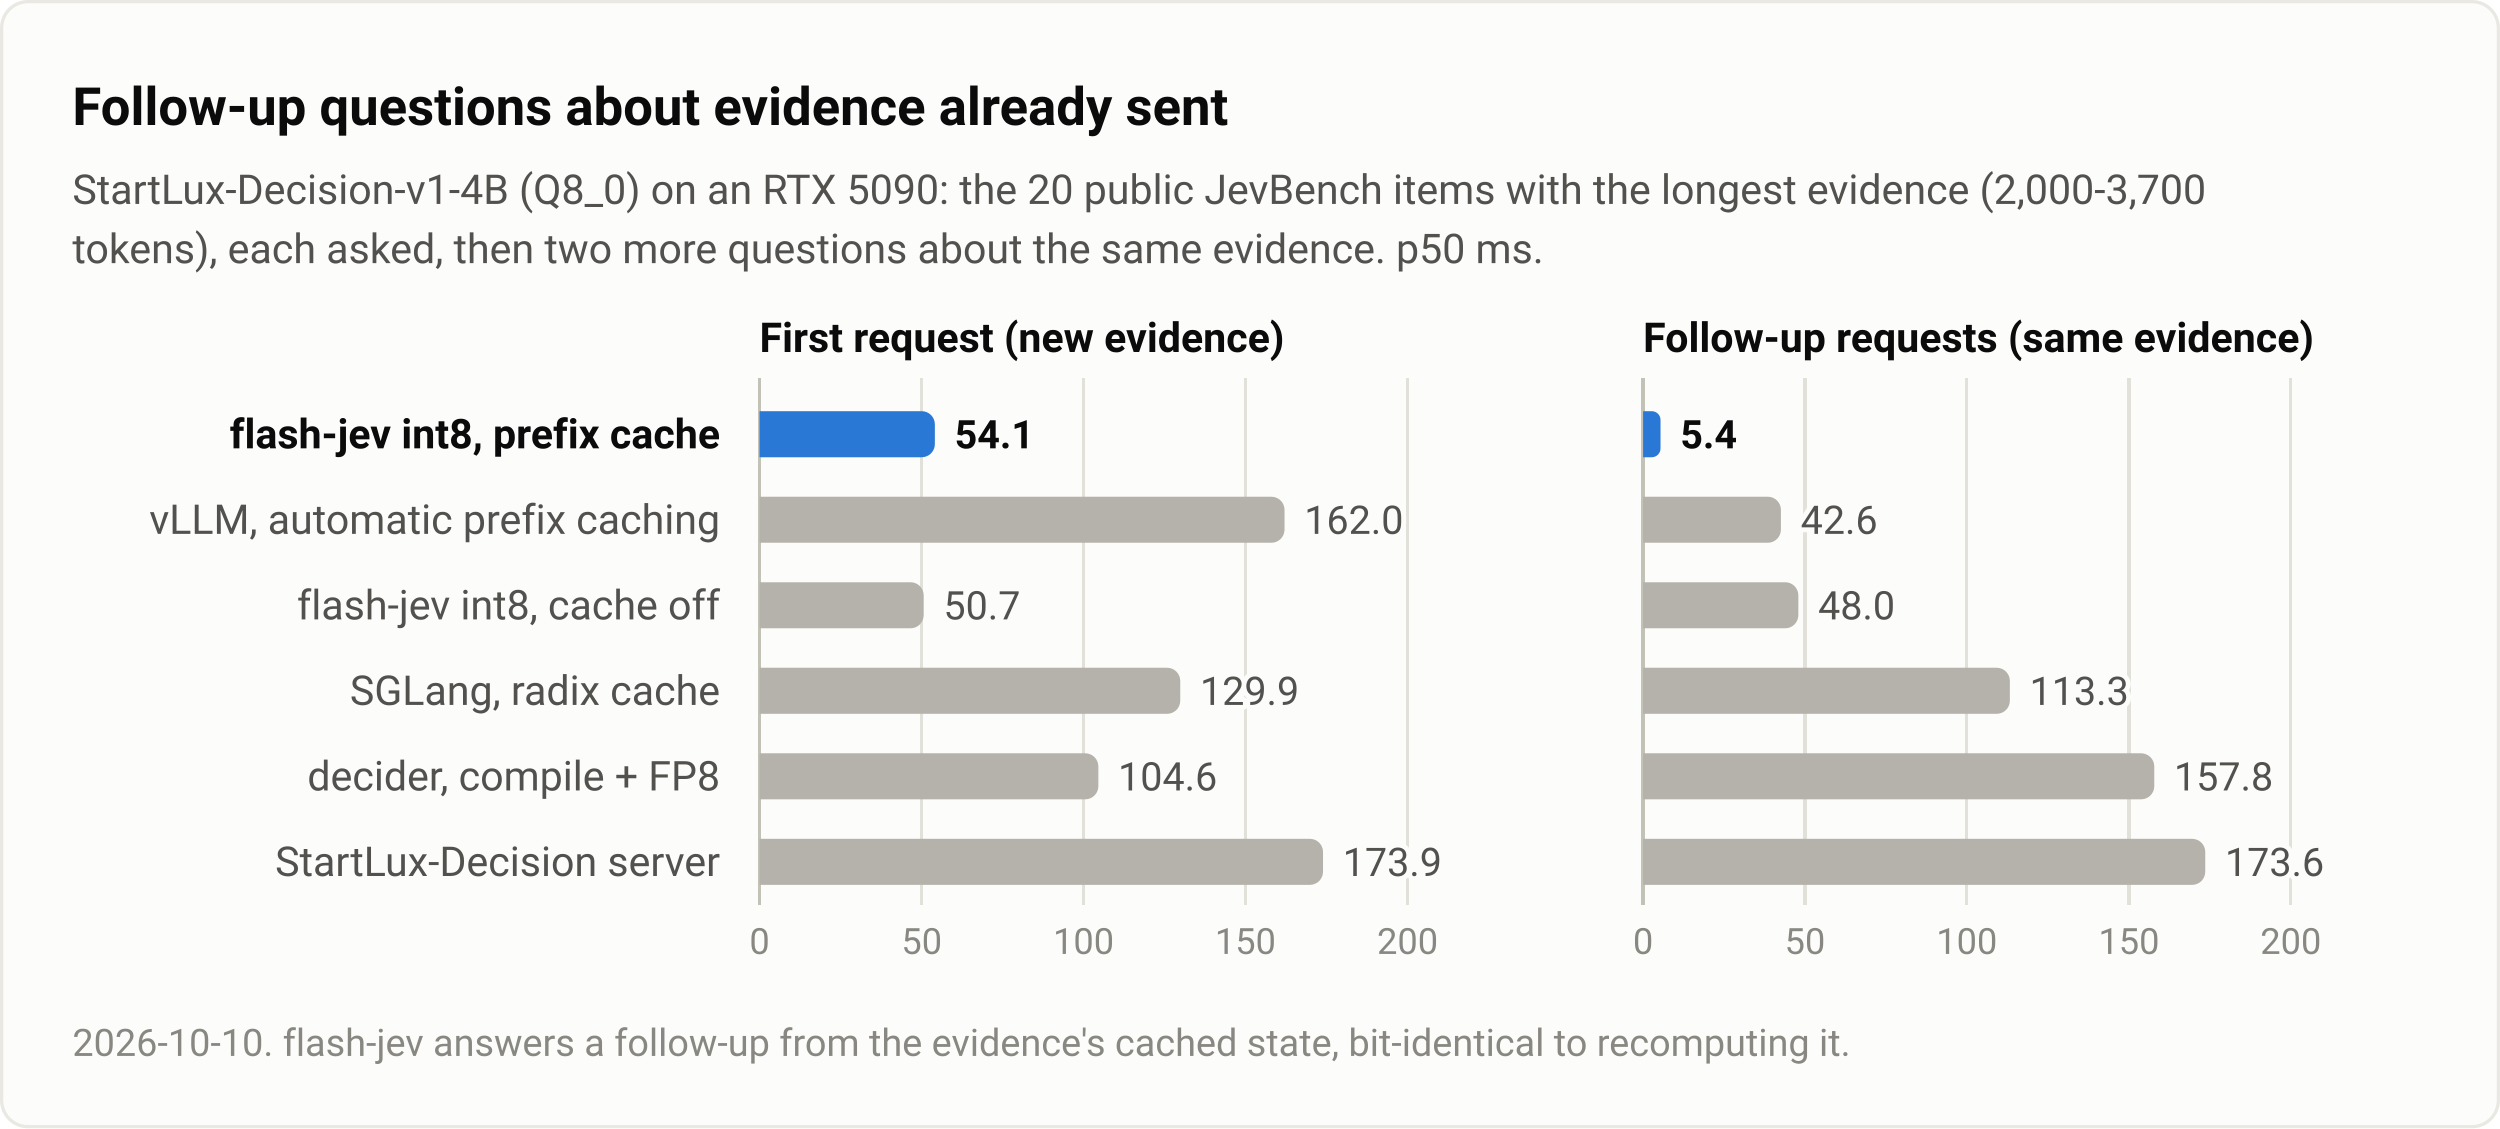
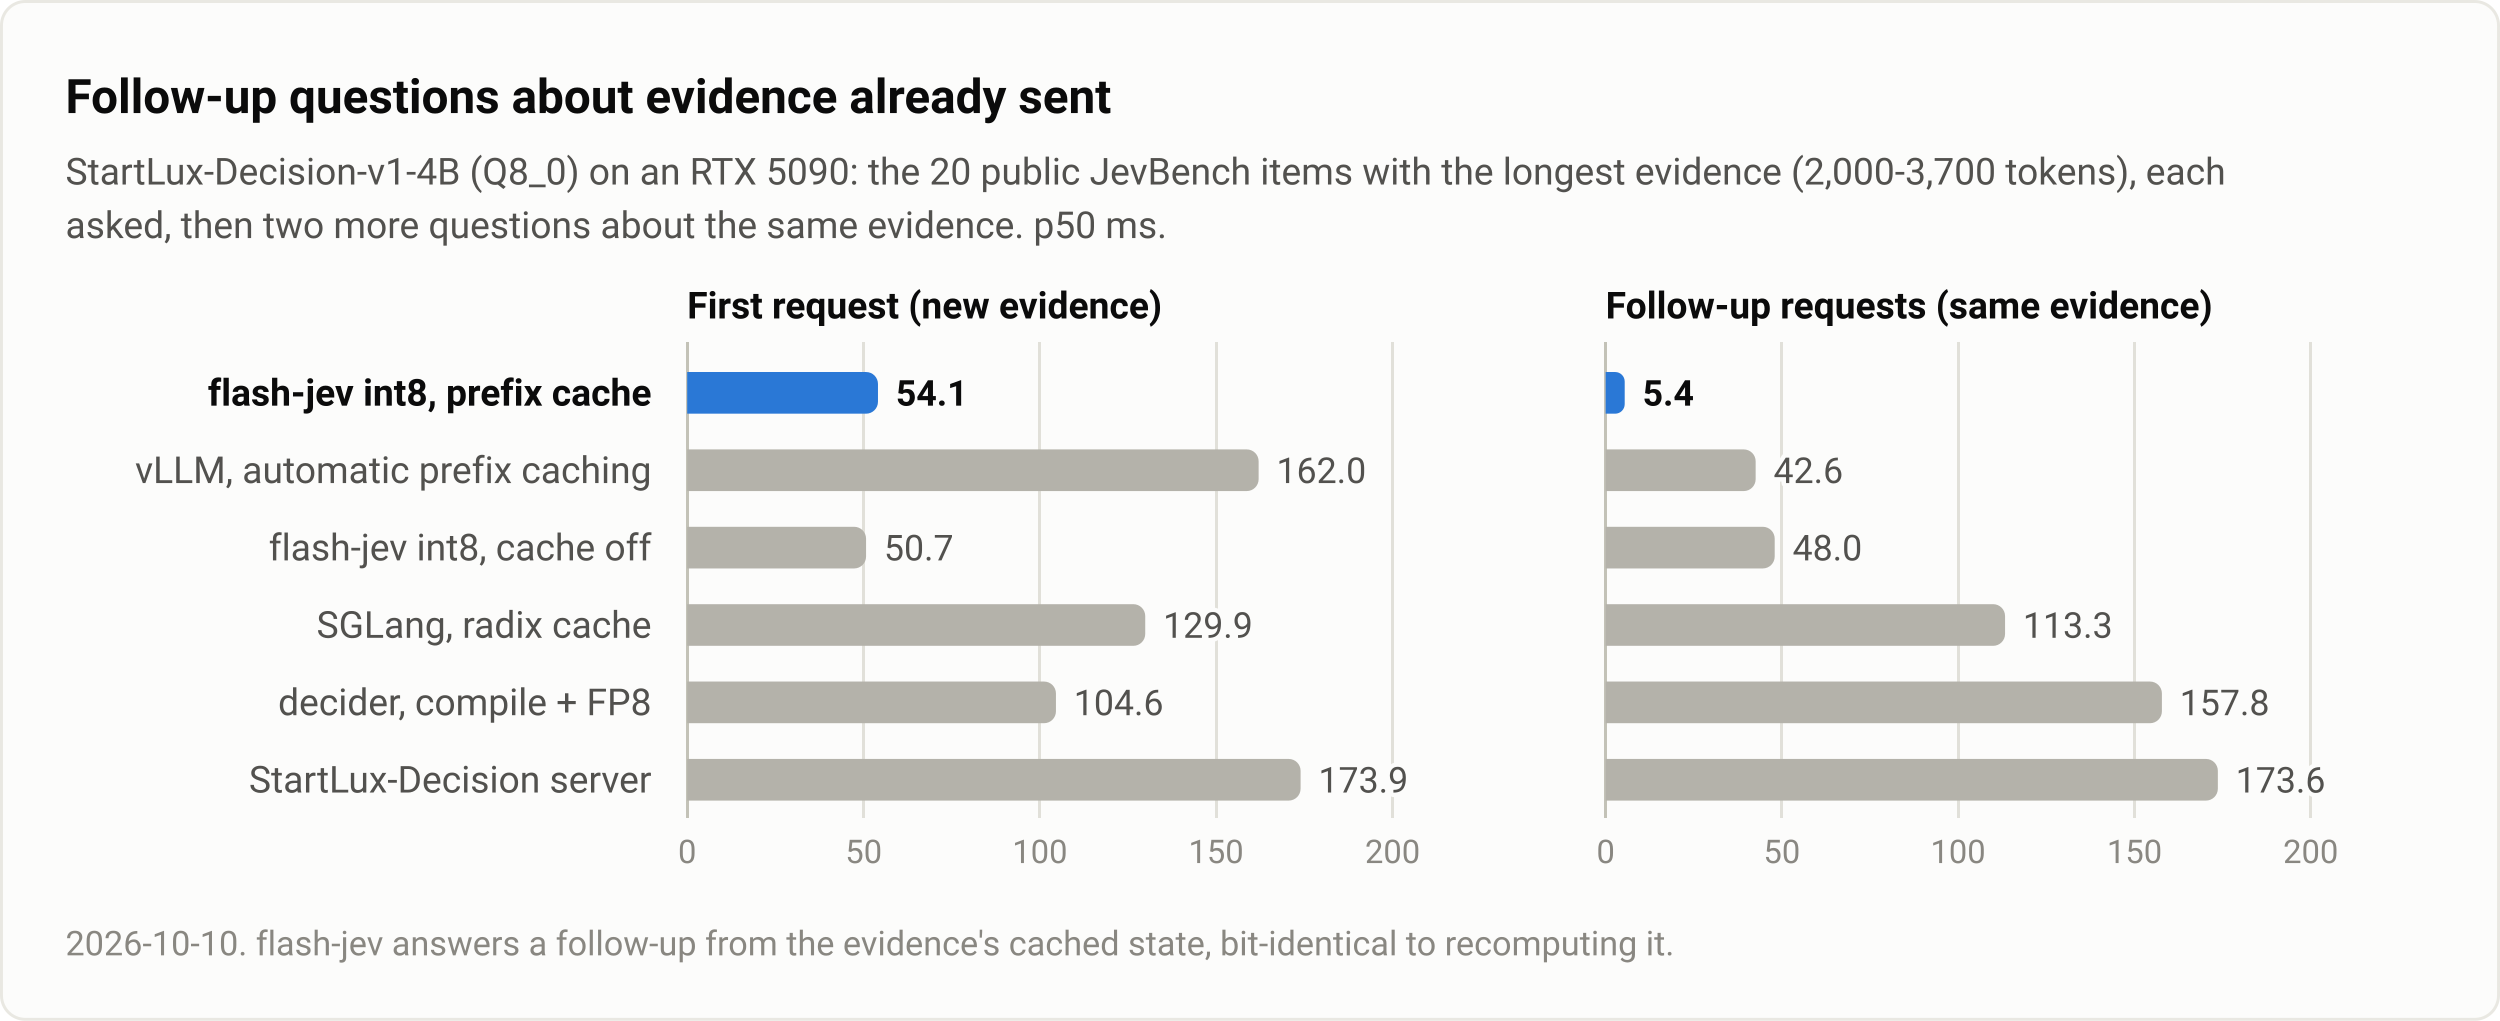
- <svg xmlns="http://www.w3.org/2000/svg" width="760" height="343" viewBox="0 0 760 343" role="img" aria-labelledby="title desc" font-family="system-ui, -apple-system, 'Segoe UI', Roboto, 'Helvetica Neue', Arial, sans-serif">
-   <rect x="0.5" y="0.5" width="759" height="342" rx="8" fill="#fcfcfb" stroke="#e9e8e2" />
+ <svg xmlns="http://www.w3.org/2000/svg" width="840" height="343" viewBox="0 0 840 343" role="img" aria-labelledby="title desc" font-family="system-ui, -apple-system, 'Segoe UI', Roboto, 'Helvetica Neue', Arial, sans-serif">
+   <rect x="0.5" y="0.5" width="839" height="342" rx="8" fill="#fcfcfb" stroke="#e9e8e2" />
  <text x="22.0" y="38.0" font-size="16" fill="#0b0b0b" text-anchor="start" font-weight="600">Follow-up questions about evidence already sent</text>
-   <text x="22.0" y="62.0" font-size="12.5" fill="#52514e" text-anchor="start" font-weight="400">StartLux-Decision-v1-4B (Q8_0) on an RTX 5090: the 20 public JevBench items with the longest evidence (2,000-3,700</text>
-   <text x="22.0" y="80.0" font-size="12.5" fill="#52514e" text-anchor="start" font-weight="400">tokens), each asked, then two more questions about the same evidence. p50 ms.</text>
+   <text x="22.0" y="62.0" font-size="12.5" fill="#52514e" text-anchor="start" font-weight="400">StartLux-Decision-v1-4B (Q8_0) on an RTX 5090: the 20 public JevBench items with the longest evidence (2,000-3,700 tokens), each</text>
+   <text x="22.0" y="80.0" font-size="12.5" fill="#52514e" text-anchor="start" font-weight="400">asked, then two more questions about the same evidence. p50 ms.</text>
  <text x="230.9" y="107.0" font-size="12.5" fill="#0b0b0b" text-anchor="start" font-weight="600">First request (new evidence)</text>
  <text x="230.9" y="290.0" font-size="11" fill="#898781" text-anchor="middle" font-weight="400" style="font-variant-numeric: tabular-nums">0</text>
-   <line x1="280.2" y1="115.0" x2="280.2" y2="275.0" stroke="#e1e0d9" stroke-width="1" shape-rendering="crispEdges" />
-   <text x="280.2" y="290.0" font-size="11" fill="#898781" text-anchor="middle" font-weight="400" style="font-variant-numeric: tabular-nums">50</text>
-   <line x1="329.4" y1="115.0" x2="329.4" y2="275.0" stroke="#e1e0d9" stroke-width="1" shape-rendering="crispEdges" />
-   <text x="329.4" y="290.0" font-size="11" fill="#898781" text-anchor="middle" font-weight="400" style="font-variant-numeric: tabular-nums">100</text>
-   <line x1="378.6" y1="115.0" x2="378.6" y2="275.0" stroke="#e1e0d9" stroke-width="1" shape-rendering="crispEdges" />
-   <text x="378.6" y="290.0" font-size="11" fill="#898781" text-anchor="middle" font-weight="400" style="font-variant-numeric: tabular-nums">150</text>
-   <line x1="427.9" y1="115.0" x2="427.9" y2="275.0" stroke="#e1e0d9" stroke-width="1" shape-rendering="crispEdges" />
-   <text x="427.9" y="290.0" font-size="11" fill="#898781" text-anchor="middle" font-weight="400" style="font-variant-numeric: tabular-nums">200</text>
+   <line x1="290.2" y1="115.0" x2="290.2" y2="275.0" stroke="#e1e0d9" stroke-width="1" shape-rendering="crispEdges" />
+   <text x="290.2" y="290.0" font-size="11" fill="#898781" text-anchor="middle" font-weight="400" style="font-variant-numeric: tabular-nums">50</text>
+   <line x1="349.4" y1="115.0" x2="349.4" y2="275.0" stroke="#e1e0d9" stroke-width="1" shape-rendering="crispEdges" />
+   <text x="349.4" y="290.0" font-size="11" fill="#898781" text-anchor="middle" font-weight="400" style="font-variant-numeric: tabular-nums">100</text>
+   <line x1="408.6" y1="115.0" x2="408.6" y2="275.0" stroke="#e1e0d9" stroke-width="1" shape-rendering="crispEdges" />
+   <text x="408.6" y="290.0" font-size="11" fill="#898781" text-anchor="middle" font-weight="400" style="font-variant-numeric: tabular-nums">150</text>
+   <line x1="467.9" y1="115.0" x2="467.9" y2="275.0" stroke="#e1e0d9" stroke-width="1" shape-rendering="crispEdges" />
+   <text x="467.9" y="290.0" font-size="11" fill="#898781" text-anchor="middle" font-weight="400" style="font-variant-numeric: tabular-nums">200</text>
  <line x1="230.9" y1="115.0" x2="230.9" y2="275.0" stroke="#c3c2b7" stroke-width="1" shape-rendering="crispEdges" />
-   <path d="M230.9,125.0 H280.2 A4.0,4.0 0 0 1 284.2,129.0 V135.0 A4.0,4.0 0 0 1 280.2,139.0 H230.9 Z" fill="#2a78d6" />
-   <text x="290.2" y="136.3" font-size="12" fill="#0b0b0b" text-anchor="start" font-weight="600" style="font-variant-numeric: tabular-nums" stroke="#fcfcfb" stroke-width="3" stroke-linejoin="round" paint-order="stroke">54.1</text>
-   <path d="M230.9,151.0 H386.5 A4.0,4.0 0 0 1 390.5,155.0 V161.0 A4.0,4.0 0 0 1 386.5,165.0 H230.9 Z" fill="#b4b2aa" />
-   <text x="396.5" y="162.3" font-size="12" fill="#52514e" text-anchor="start" font-weight="400" style="font-variant-numeric: tabular-nums" stroke="#fcfcfb" stroke-width="3" stroke-linejoin="round" paint-order="stroke">162.0</text>
-   <path d="M230.9,177.0 H276.8 A4.0,4.0 0 0 1 280.8,181.0 V187.0 A4.0,4.0 0 0 1 276.8,191.0 H230.9 Z" fill="#b4b2aa" />
-   <text x="286.8" y="188.3" font-size="12" fill="#52514e" text-anchor="start" font-weight="400" style="font-variant-numeric: tabular-nums" stroke="#fcfcfb" stroke-width="3" stroke-linejoin="round" paint-order="stroke">50.7</text>
-   <path d="M230.9,203.0 H354.8 A4.0,4.0 0 0 1 358.8,207.0 V213.0 A4.0,4.0 0 0 1 354.8,217.0 H230.9 Z" fill="#b4b2aa" />
-   <text x="364.8" y="214.3" font-size="12" fill="#52514e" text-anchor="start" font-weight="400" style="font-variant-numeric: tabular-nums" stroke="#fcfcfb" stroke-width="3" stroke-linejoin="round" paint-order="stroke">129.9</text>
-   <path d="M230.9,229.0 H329.9 A4.0,4.0 0 0 1 333.9,233.0 V239.0 A4.0,4.0 0 0 1 329.9,243.0 H230.9 Z" fill="#b4b2aa" />
-   <text x="339.9" y="240.3" font-size="12" fill="#52514e" text-anchor="start" font-weight="400" style="font-variant-numeric: tabular-nums" stroke="#fcfcfb" stroke-width="3" stroke-linejoin="round" paint-order="stroke">104.6</text>
-   <path d="M230.9,255.0 H398.2 A4.0,4.0 0 0 1 402.2,259.0 V265.0 A4.0,4.0 0 0 1 398.2,269.0 H230.9 Z" fill="#b4b2aa" />
-   <text x="408.2" y="266.3" font-size="12" fill="#52514e" text-anchor="start" font-weight="400" style="font-variant-numeric: tabular-nums" stroke="#fcfcfb" stroke-width="3" stroke-linejoin="round" paint-order="stroke">173.9</text>
-   <text x="499.5" y="107.0" font-size="12.5" fill="#0b0b0b" text-anchor="start" font-weight="600">Follow-up requests (same evidence)</text>
-   <text x="499.5" y="290.0" font-size="11" fill="#898781" text-anchor="middle" font-weight="400" style="font-variant-numeric: tabular-nums">0</text>
-   <line x1="548.7" y1="115.0" x2="548.7" y2="275.0" stroke="#e1e0d9" stroke-width="1" shape-rendering="crispEdges" />
-   <text x="548.7" y="290.0" font-size="11" fill="#898781" text-anchor="middle" font-weight="400" style="font-variant-numeric: tabular-nums">50</text>
-   <line x1="597.9" y1="115.0" x2="597.9" y2="275.0" stroke="#e1e0d9" stroke-width="1" shape-rendering="crispEdges" />
-   <text x="597.9" y="290.0" font-size="11" fill="#898781" text-anchor="middle" font-weight="400" style="font-variant-numeric: tabular-nums">100</text>
-   <line x1="647.2" y1="115.0" x2="647.2" y2="275.0" stroke="#e1e0d9" stroke-width="1" shape-rendering="crispEdges" />
-   <text x="647.2" y="290.0" font-size="11" fill="#898781" text-anchor="middle" font-weight="400" style="font-variant-numeric: tabular-nums">150</text>
-   <line x1="696.4" y1="115.0" x2="696.4" y2="275.0" stroke="#e1e0d9" stroke-width="1" shape-rendering="crispEdges" />
-   <text x="696.4" y="290.0" font-size="11" fill="#898781" text-anchor="middle" font-weight="400" style="font-variant-numeric: tabular-nums">200</text>
-   <line x1="499.5" y1="115.0" x2="499.5" y2="275.0" stroke="#c3c2b7" stroke-width="1" shape-rendering="crispEdges" />
-   <path d="M499.5,125.0 H502.1 A2.659,2.659 0 0 1 504.8,127.7 V136.3 A2.659,2.659 0 0 1 502.1,139.0 H499.5 Z" fill="#2a78d6" />
-   <text x="510.8" y="136.3" font-size="12" fill="#0b0b0b" text-anchor="start" font-weight="600" style="font-variant-numeric: tabular-nums" stroke="#fcfcfb" stroke-width="3" stroke-linejoin="round" paint-order="stroke">5.4</text>
-   <path d="M499.5,151.0 H537.4 A4.0,4.0 0 0 1 541.4,155.0 V161.0 A4.0,4.0 0 0 1 537.4,165.0 H499.5 Z" fill="#b4b2aa" />
-   <text x="547.4" y="162.3" font-size="12" fill="#52514e" text-anchor="start" font-weight="400" style="font-variant-numeric: tabular-nums" stroke="#fcfcfb" stroke-width="3" stroke-linejoin="round" paint-order="stroke">42.6</text>
-   <path d="M499.5,177.0 H542.7 A4.0,4.0 0 0 1 546.7,181.0 V187.0 A4.0,4.0 0 0 1 542.7,191.0 H499.5 Z" fill="#b4b2aa" />
-   <text x="552.7" y="188.3" font-size="12" fill="#52514e" text-anchor="start" font-weight="400" style="font-variant-numeric: tabular-nums" stroke="#fcfcfb" stroke-width="3" stroke-linejoin="round" paint-order="stroke">48.0</text>
-   <path d="M499.5,203.0 H607.0 A4.0,4.0 0 0 1 611.0,207.0 V213.0 A4.0,4.0 0 0 1 607.0,217.0 H499.5 Z" fill="#b4b2aa" />
-   <text x="617.0" y="214.3" font-size="12" fill="#52514e" text-anchor="start" font-weight="400" style="font-variant-numeric: tabular-nums" stroke="#fcfcfb" stroke-width="3" stroke-linejoin="round" paint-order="stroke">113.3</text>
-   <path d="M499.5,229.0 H650.9 A4.0,4.0 0 0 1 654.9,233.0 V239.0 A4.0,4.0 0 0 1 650.9,243.0 H499.5 Z" fill="#b4b2aa" />
-   <text x="660.9" y="240.3" font-size="12" fill="#52514e" text-anchor="start" font-weight="400" style="font-variant-numeric: tabular-nums" stroke="#fcfcfb" stroke-width="3" stroke-linejoin="round" paint-order="stroke">157.8</text>
-   <path d="M499.5,255.0 H666.4 A4.0,4.0 0 0 1 670.4,259.0 V265.0 A4.0,4.0 0 0 1 666.4,269.0 H499.5 Z" fill="#b4b2aa" />
-   <text x="676.4" y="266.3" font-size="12" fill="#52514e" text-anchor="start" font-weight="400" style="font-variant-numeric: tabular-nums" stroke="#fcfcfb" stroke-width="3" stroke-linejoin="round" paint-order="stroke">173.6</text>
+   <path d="M230.9,125.0 H291.0 A4.0,4.0 0 0 1 295.0,129.0 V135.0 A4.0,4.0 0 0 1 291.0,139.0 H230.9 Z" fill="#2a78d6" />
+   <text x="301.0" y="136.3" font-size="12" fill="#0b0b0b" text-anchor="start" font-weight="600" style="font-variant-numeric: tabular-nums" stroke="#fcfcfb" stroke-width="3" stroke-linejoin="round" paint-order="stroke">54.1</text>
+   <path d="M230.9,151.0 H418.9 A4.0,4.0 0 0 1 422.9,155.0 V161.0 A4.0,4.0 0 0 1 418.9,165.0 H230.9 Z" fill="#b4b2aa" />
+   <text x="428.9" y="162.3" font-size="12" fill="#52514e" text-anchor="start" font-weight="400" style="font-variant-numeric: tabular-nums" stroke="#fcfcfb" stroke-width="3" stroke-linejoin="round" paint-order="stroke">162.0</text>
+   <path d="M230.9,177.0 H287.0 A4.0,4.0 0 0 1 291.0,181.0 V187.0 A4.0,4.0 0 0 1 287.0,191.0 H230.9 Z" fill="#b4b2aa" />
+   <text x="297.0" y="188.3" font-size="12" fill="#52514e" text-anchor="start" font-weight="400" style="font-variant-numeric: tabular-nums" stroke="#fcfcfb" stroke-width="3" stroke-linejoin="round" paint-order="stroke">50.7</text>
+   <path d="M230.9,203.0 H380.8 A4.0,4.0 0 0 1 384.8,207.0 V213.0 A4.0,4.0 0 0 1 380.8,217.0 H230.9 Z" fill="#b4b2aa" />
+   <text x="390.8" y="214.3" font-size="12" fill="#52514e" text-anchor="start" font-weight="400" style="font-variant-numeric: tabular-nums" stroke="#fcfcfb" stroke-width="3" stroke-linejoin="round" paint-order="stroke">129.9</text>
+   <path d="M230.9,229.0 H350.8 A4.0,4.0 0 0 1 354.8,233.0 V239.0 A4.0,4.0 0 0 1 350.8,243.0 H230.9 Z" fill="#b4b2aa" />
+   <text x="360.8" y="240.3" font-size="12" fill="#52514e" text-anchor="start" font-weight="400" style="font-variant-numeric: tabular-nums" stroke="#fcfcfb" stroke-width="3" stroke-linejoin="round" paint-order="stroke">104.6</text>
+   <path d="M230.9,255.0 H433.0 A4.0,4.0 0 0 1 437.0,259.0 V265.0 A4.0,4.0 0 0 1 433.0,269.0 H230.9 Z" fill="#b4b2aa" />
+   <text x="443.0" y="266.3" font-size="12" fill="#52514e" text-anchor="start" font-weight="400" style="font-variant-numeric: tabular-nums" stroke="#fcfcfb" stroke-width="3" stroke-linejoin="round" paint-order="stroke">173.9</text>
+   <text x="539.5" y="107.0" font-size="12.5" fill="#0b0b0b" text-anchor="start" font-weight="600">Follow-up requests (same evidence)</text>
+   <text x="539.5" y="290.0" font-size="11" fill="#898781" text-anchor="middle" font-weight="400" style="font-variant-numeric: tabular-nums">0</text>
+   <line x1="598.7" y1="115.0" x2="598.7" y2="275.0" stroke="#e1e0d9" stroke-width="1" shape-rendering="crispEdges" />
+   <text x="598.7" y="290.0" font-size="11" fill="#898781" text-anchor="middle" font-weight="400" style="font-variant-numeric: tabular-nums">50</text>
+   <line x1="657.9" y1="115.0" x2="657.9" y2="275.0" stroke="#e1e0d9" stroke-width="1" shape-rendering="crispEdges" />
+   <text x="657.9" y="290.0" font-size="11" fill="#898781" text-anchor="middle" font-weight="400" style="font-variant-numeric: tabular-nums">100</text>
+   <line x1="717.2" y1="115.0" x2="717.2" y2="275.0" stroke="#e1e0d9" stroke-width="1" shape-rendering="crispEdges" />
+   <text x="717.2" y="290.0" font-size="11" fill="#898781" text-anchor="middle" font-weight="400" style="font-variant-numeric: tabular-nums">150</text>
+   <line x1="776.4" y1="115.0" x2="776.4" y2="275.0" stroke="#e1e0d9" stroke-width="1" shape-rendering="crispEdges" />
+   <text x="776.4" y="290.0" font-size="11" fill="#898781" text-anchor="middle" font-weight="400" style="font-variant-numeric: tabular-nums">200</text>
+   <line x1="539.5" y1="115.0" x2="539.5" y2="275.0" stroke="#c3c2b7" stroke-width="1" shape-rendering="crispEdges" />
+   <path d="M539.5,125.0 H542.7 A3.199,3.199 0 0 1 545.9,128.2 V135.8 A3.199,3.199 0 0 1 542.7,139.0 H539.5 Z" fill="#2a78d6" />
+   <text x="551.9" y="136.3" font-size="12" fill="#0b0b0b" text-anchor="start" font-weight="600" style="font-variant-numeric: tabular-nums" stroke="#fcfcfb" stroke-width="3" stroke-linejoin="round" paint-order="stroke">5.4</text>
+   <path d="M539.5,151.0 H585.9 A4.0,4.0 0 0 1 589.9,155.0 V161.0 A4.0,4.0 0 0 1 585.9,165.0 H539.5 Z" fill="#b4b2aa" />
+   <text x="595.9" y="162.3" font-size="12" fill="#52514e" text-anchor="start" font-weight="400" style="font-variant-numeric: tabular-nums" stroke="#fcfcfb" stroke-width="3" stroke-linejoin="round" paint-order="stroke">42.6</text>
+   <path d="M539.5,177.0 H592.3 A4.0,4.0 0 0 1 596.3,181.0 V187.0 A4.0,4.0 0 0 1 592.3,191.0 H539.5 Z" fill="#b4b2aa" />
+   <text x="602.3" y="188.3" font-size="12" fill="#52514e" text-anchor="start" font-weight="400" style="font-variant-numeric: tabular-nums" stroke="#fcfcfb" stroke-width="3" stroke-linejoin="round" paint-order="stroke">48.0</text>
+   <path d="M539.5,203.0 H669.7 A4.0,4.0 0 0 1 673.7,207.0 V213.0 A4.0,4.0 0 0 1 669.7,217.0 H539.5 Z" fill="#b4b2aa" />
+   <text x="679.7" y="214.3" font-size="12" fill="#52514e" text-anchor="start" font-weight="400" style="font-variant-numeric: tabular-nums" stroke="#fcfcfb" stroke-width="3" stroke-linejoin="round" paint-order="stroke">113.3</text>
+   <path d="M539.5,229.0 H722.4 A4.0,4.0 0 0 1 726.4,233.0 V239.0 A4.0,4.0 0 0 1 722.4,243.0 H539.5 Z" fill="#b4b2aa" />
+   <text x="732.4" y="240.3" font-size="12" fill="#52514e" text-anchor="start" font-weight="400" style="font-variant-numeric: tabular-nums" stroke="#fcfcfb" stroke-width="3" stroke-linejoin="round" paint-order="stroke">157.8</text>
+   <path d="M539.5,255.0 H741.2 A4.0,4.0 0 0 1 745.2,259.0 V265.0 A4.0,4.0 0 0 1 741.2,269.0 H539.5 Z" fill="#b4b2aa" />
+   <text x="751.2" y="266.3" font-size="12" fill="#52514e" text-anchor="start" font-weight="400" style="font-variant-numeric: tabular-nums" stroke="#fcfcfb" stroke-width="3" stroke-linejoin="round" paint-order="stroke">173.6</text>
  <text x="218.9" y="136.3" font-size="12.5" fill="#0b0b0b" text-anchor="end" font-weight="600">flash-jev int8, prefix cache</text>
  <text x="218.9" y="162.3" font-size="12.5" fill="#52514e" text-anchor="end" font-weight="400">vLLM, automatic prefix caching</text>
  <text x="218.9" y="188.3" font-size="12.5" fill="#52514e" text-anchor="end" font-weight="400">flash-jev int8, cache off</text>
  <text x="218.9" y="214.3" font-size="12.5" fill="#52514e" text-anchor="end" font-weight="400">SGLang, radix cache</text>
  <text x="218.9" y="240.3" font-size="12.5" fill="#52514e" text-anchor="end" font-weight="400">decider, compile + FP8</text>
  <text x="218.9" y="266.3" font-size="12.5" fill="#52514e" text-anchor="end" font-weight="400">StartLux-Decision server</text>
  <text x="22.0" y="321.0" font-size="11.5" fill="#898781" text-anchor="start" font-weight="400">2026-10-10. flash-jev answers a follow-up from the evidence's cached state, bit-identical to recomputing it.</text>
</svg>
